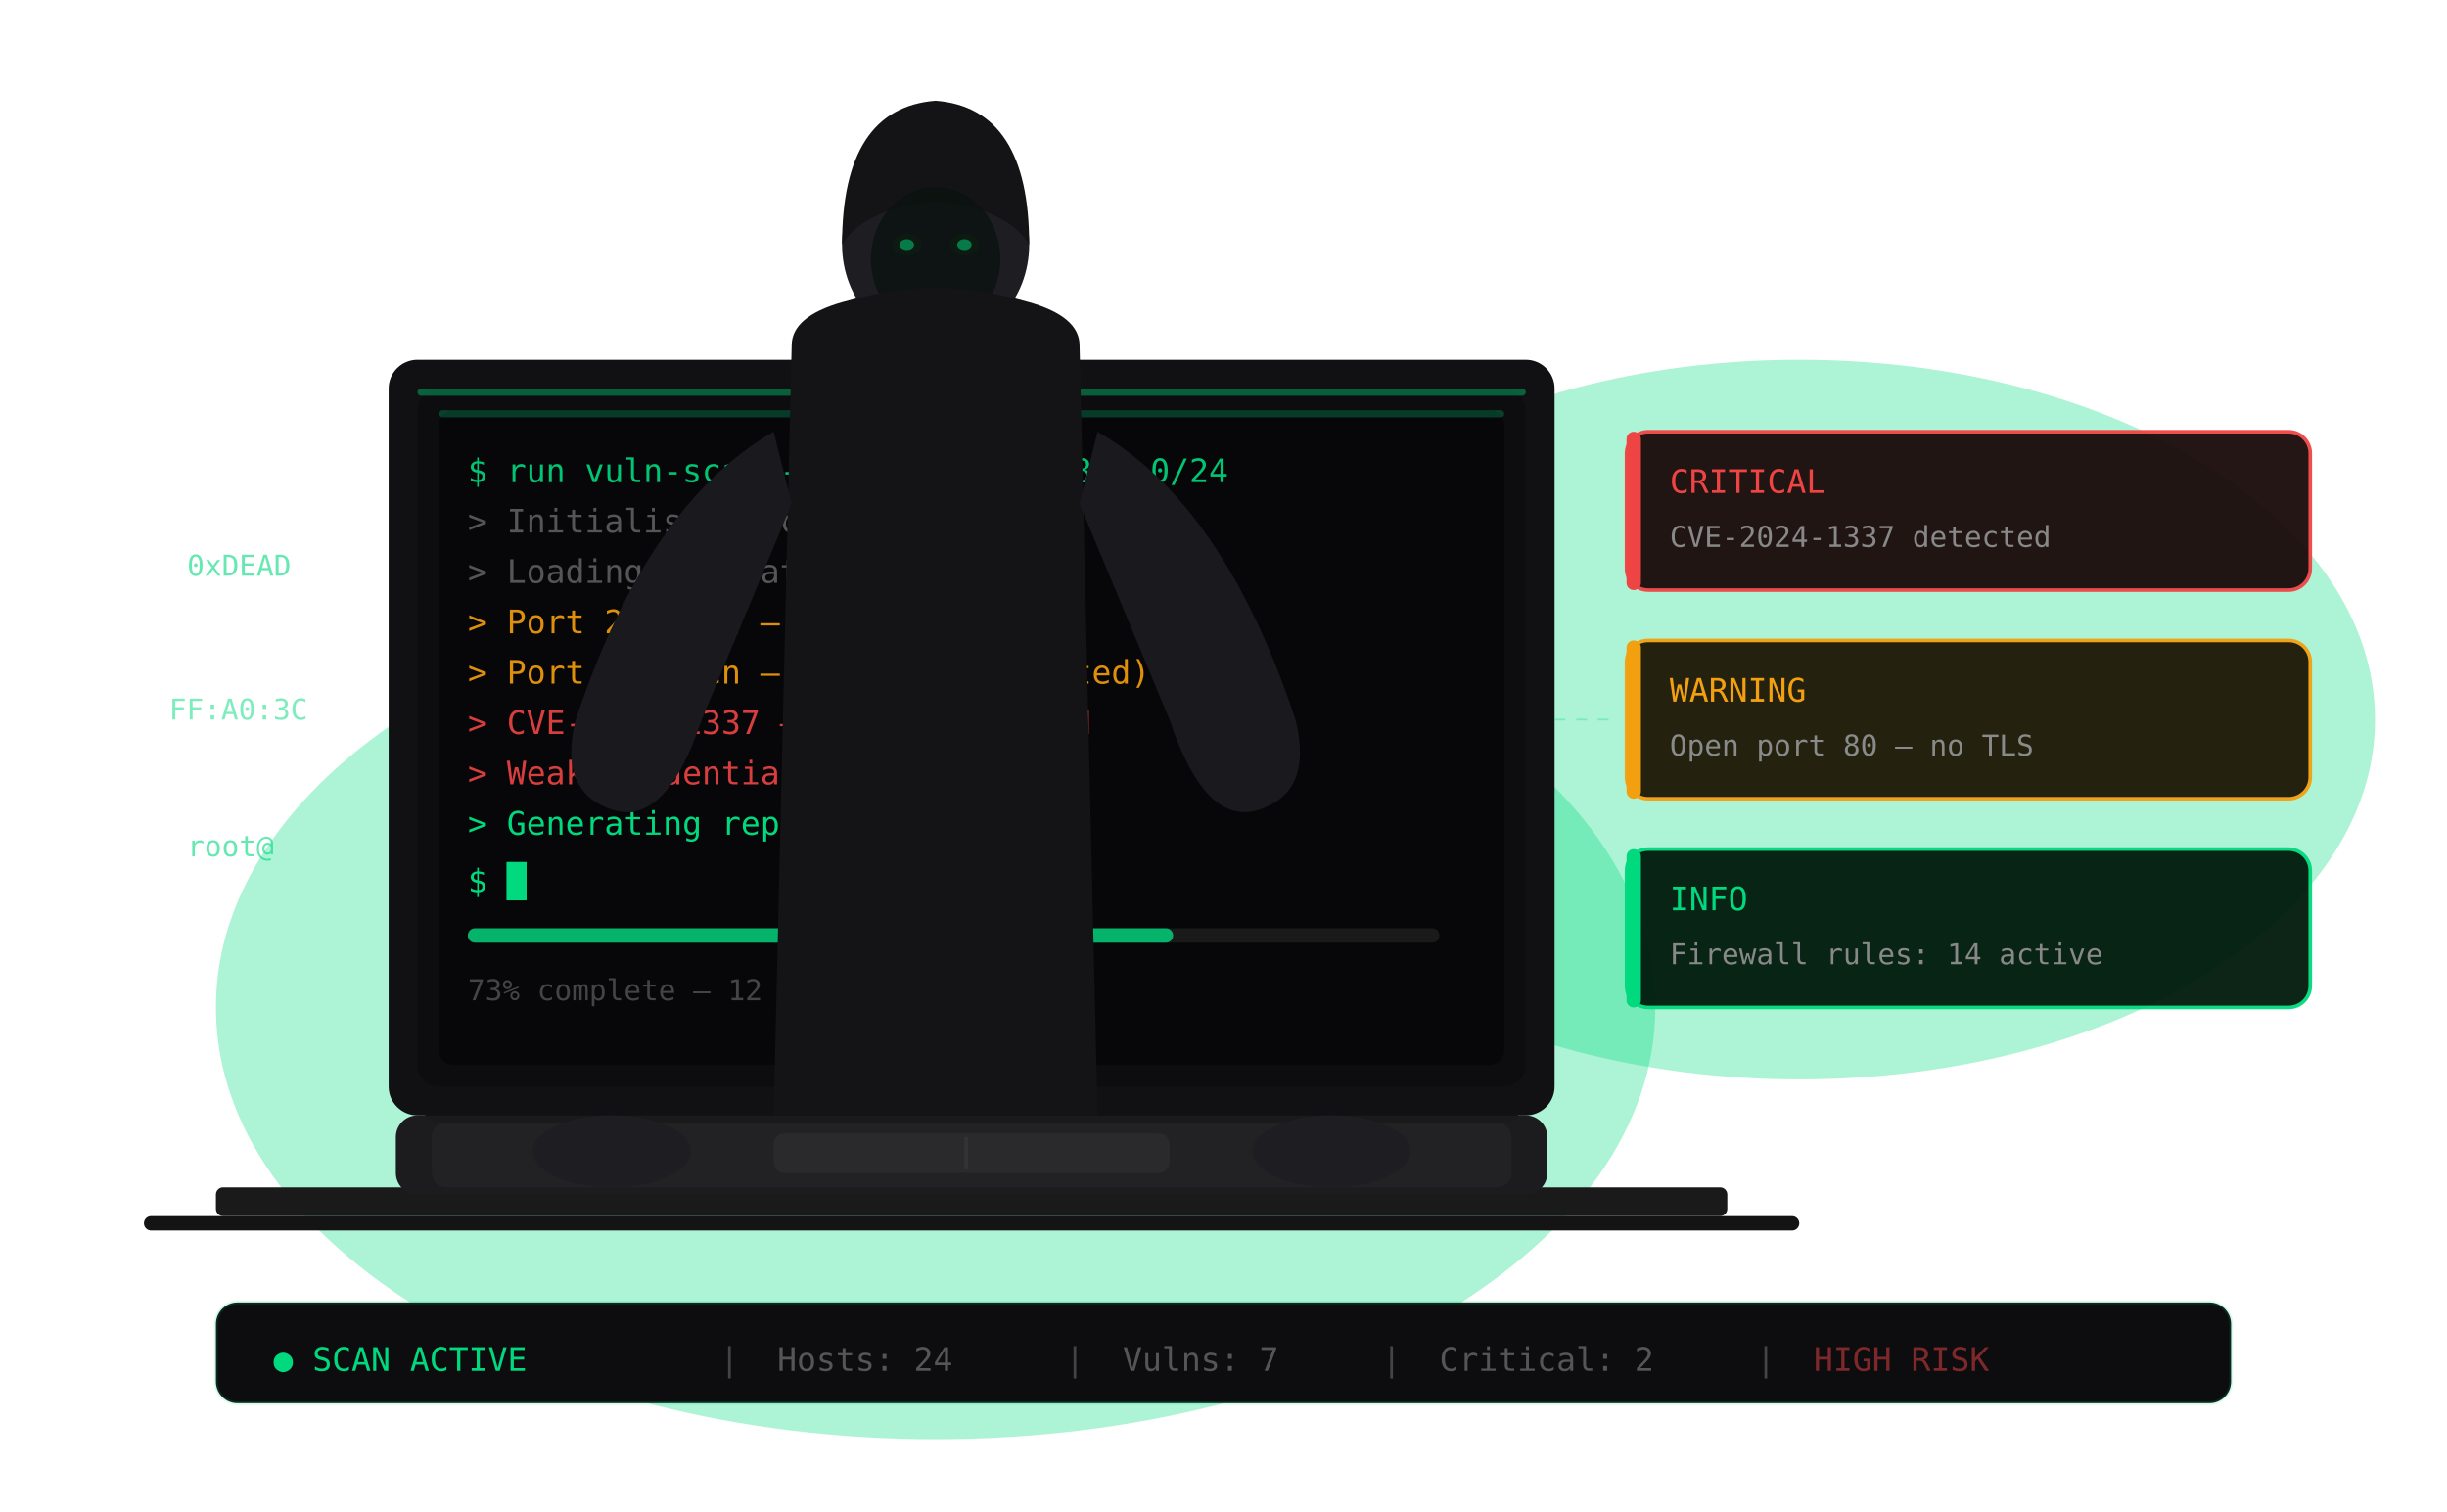
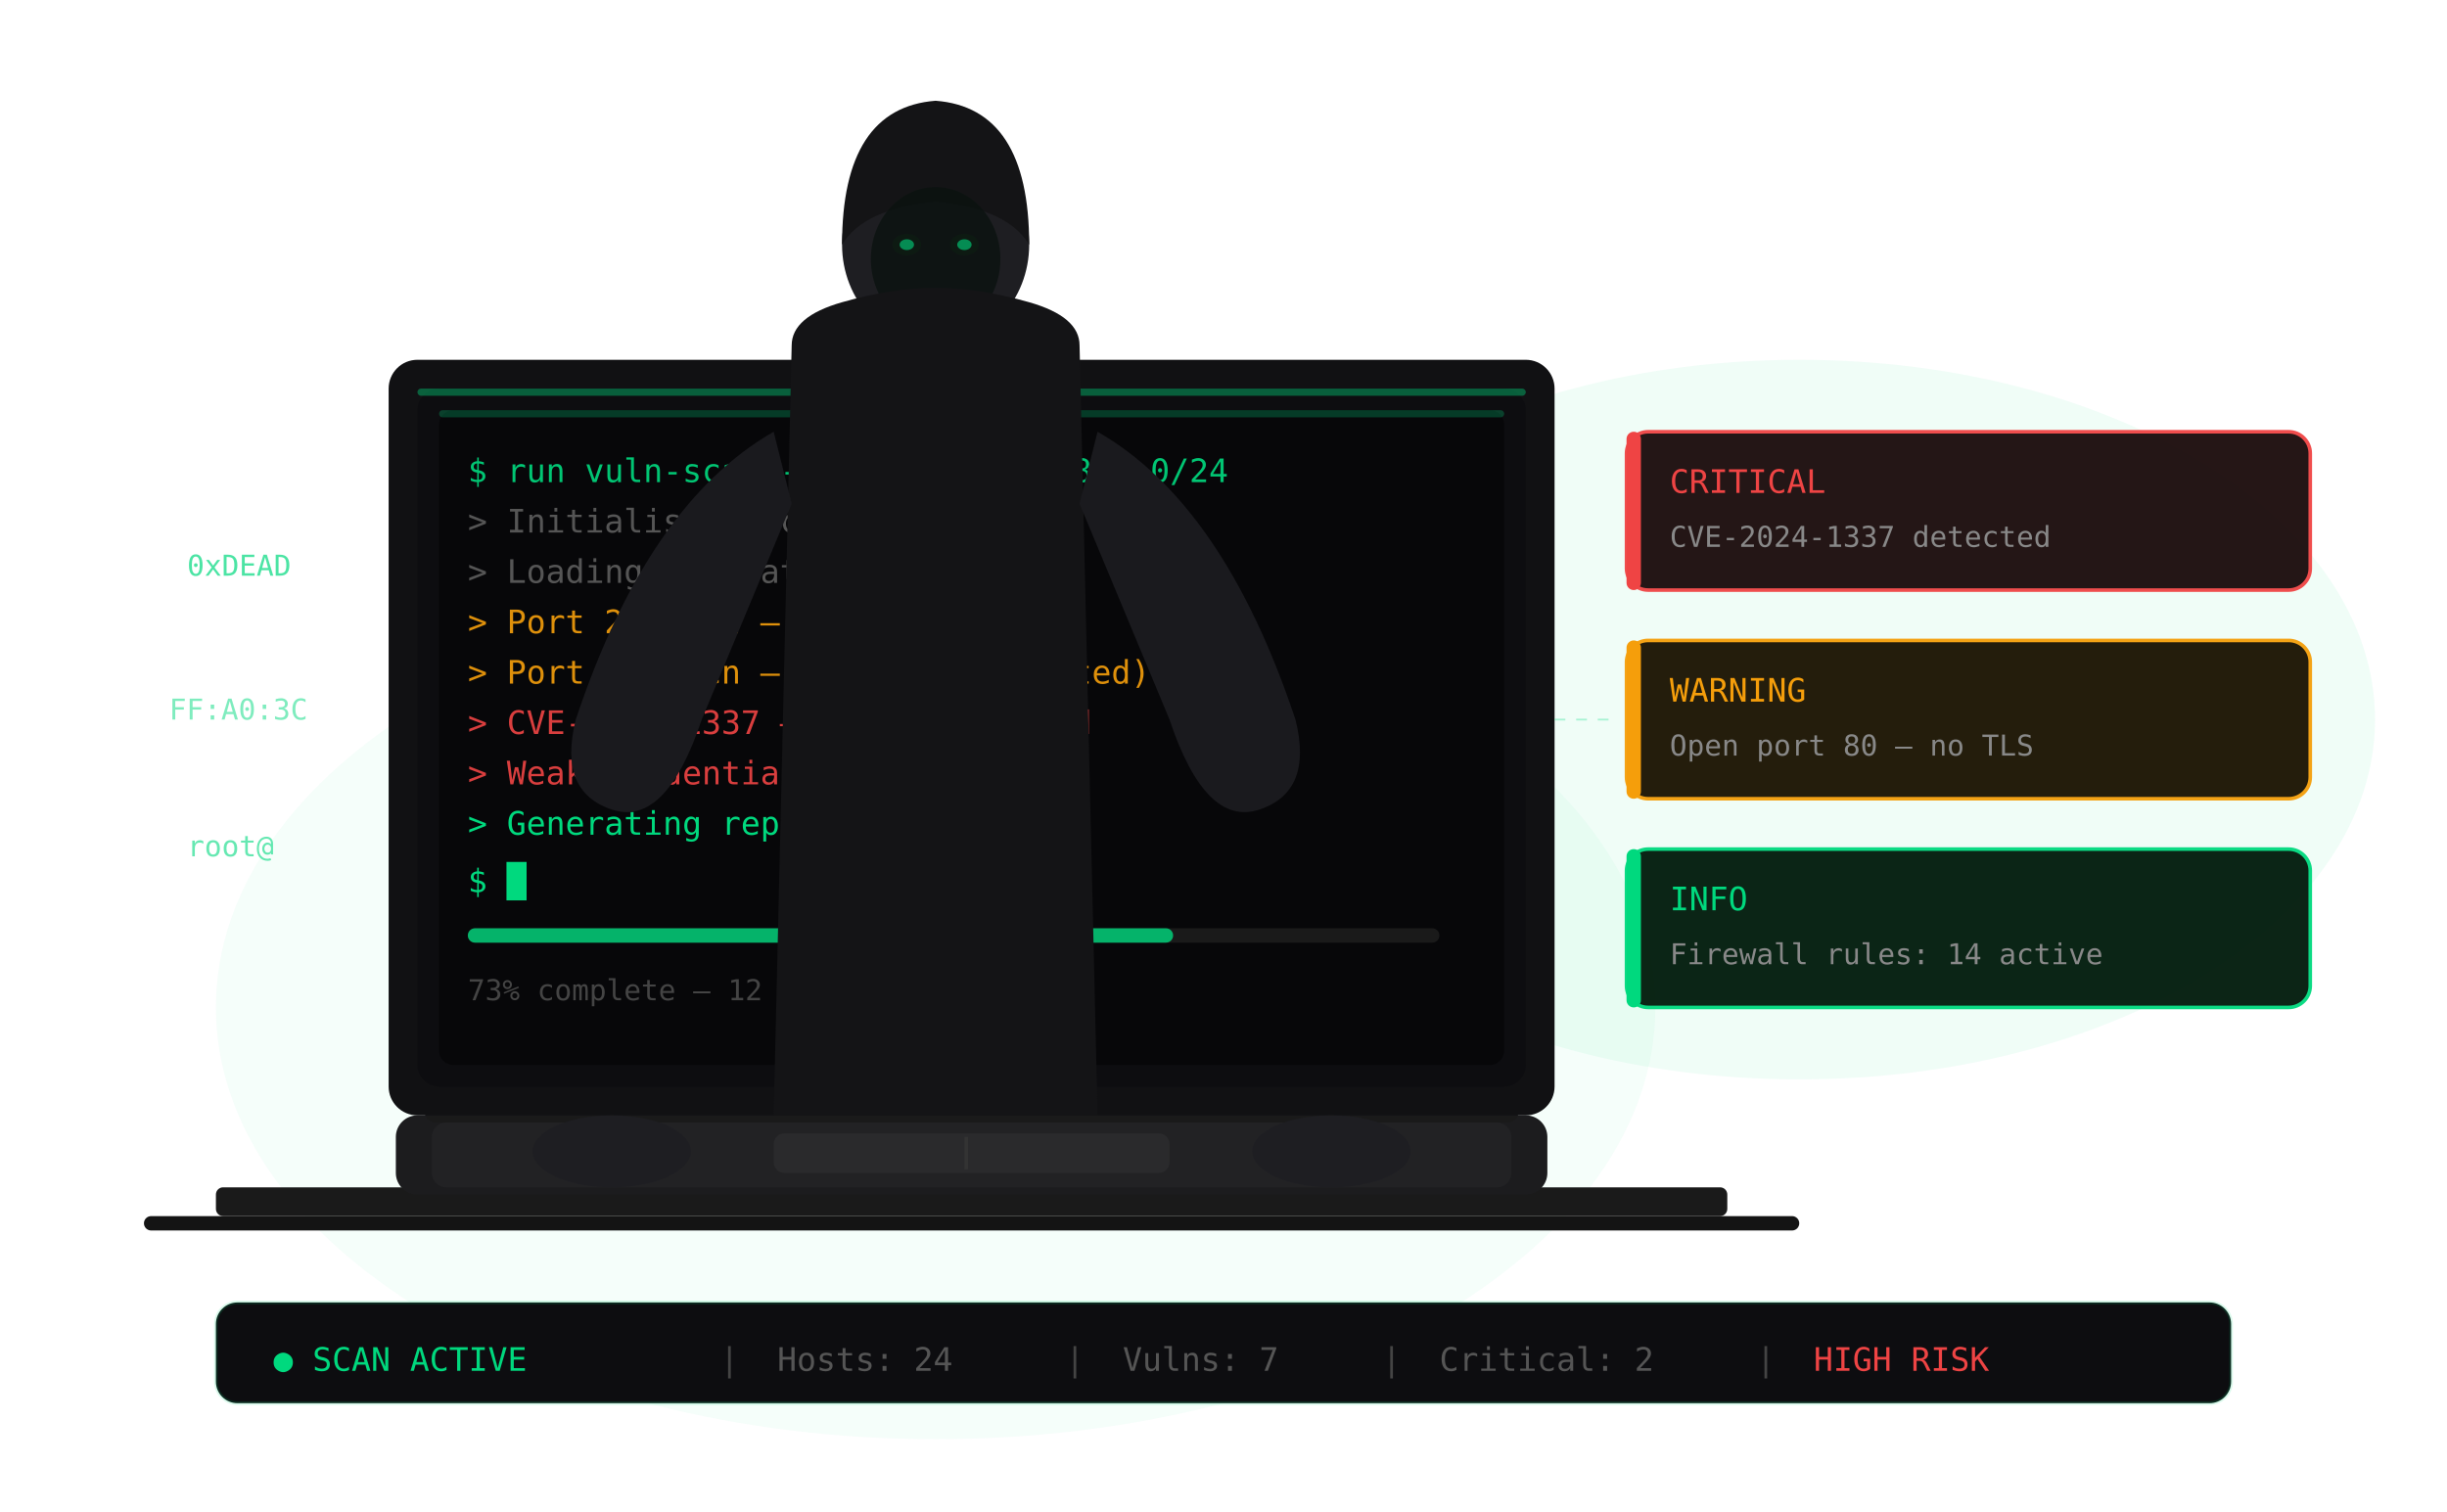
<svg xmlns="http://www.w3.org/2000/svg" width="100%" viewBox="0 0 680 420" style="display:block;background:#0a0a0a;border-radius:12px;border:1px solid rgba(0,217,126,0.2)">
  <defs>
-   
- </defs>
-   <ellipse cx="260" cy="280" rx="200" ry="120" fill="#00d97e" opacity="0.04" style="fill:rgb(0, 217, 126);stroke:none;color:rgb(255, 255, 255);stroke-width:1px;stroke-linecap:butt;stroke-linejoin:miter;opacity:0.324;font-family:&quot;Anthropic Sans&quot;, -apple-system, BlinkMacSystemFont, &quot;Segoe UI&quot;, sans-serif;font-size:16px;font-weight:400;text-anchor:start;dominant-baseline:auto" />
-   <ellipse cx="500" cy="200" rx="160" ry="100" fill="#00d97e" opacity="0.06" style="fill:rgb(0, 217, 126);stroke:none;color:rgb(255, 255, 255);stroke-width:1px;stroke-linecap:butt;stroke-linejoin:miter;opacity:0.324;font-family:&quot;Anthropic Sans&quot;, -apple-system, BlinkMacSystemFont, &quot;Segoe UI&quot;, sans-serif;font-size:16px;font-weight:400;text-anchor:start;dominant-baseline:auto" />
-   <rect x="60" y="330" width="420" height="8" rx="2" fill="#1a1a1a" style="fill:rgb(26, 26, 26);stroke:none;color:rgb(255, 255, 255);stroke-width:1px;stroke-linecap:butt;stroke-linejoin:miter;opacity:1;font-family:&quot;Anthropic Sans&quot;, -apple-system, BlinkMacSystemFont, &quot;Segoe UI&quot;, sans-serif;font-size:16px;font-weight:400;text-anchor:start;dominant-baseline:auto" />
-   <rect x="40" y="338" width="460" height="4" rx="2" fill="#141414" style="fill:rgb(20, 20, 20);stroke:none;color:rgb(255, 255, 255);stroke-width:1px;stroke-linecap:butt;stroke-linejoin:miter;opacity:1;font-family:&quot;Anthropic Sans&quot;, -apple-system, BlinkMacSystemFont, &quot;Segoe UI&quot;, sans-serif;font-size:16px;font-weight:400;text-anchor:start;dominant-baseline:auto" />
-   <rect x="110" y="310" width="320" height="22" rx="6" fill="#1c1c1e" style="fill:rgb(28, 28, 30);stroke:none;color:rgb(255, 255, 255);stroke-width:1px;stroke-linecap:butt;stroke-linejoin:miter;opacity:1;font-family:&quot;Anthropic Sans&quot;, -apple-system, BlinkMacSystemFont, &quot;Segoe UI&quot;, sans-serif;font-size:16px;font-weight:400;text-anchor:start;dominant-baseline:auto" />
-   <rect x="120" y="312" width="300" height="18" rx="4" fill="#222224" style="fill:rgb(34, 34, 36);stroke:none;color:rgb(255, 255, 255);stroke-width:1px;stroke-linecap:butt;stroke-linejoin:miter;opacity:1;font-family:&quot;Anthropic Sans&quot;, -apple-system, BlinkMacSystemFont, &quot;Segoe UI&quot;, sans-serif;font-size:16px;font-weight:400;text-anchor:start;dominant-baseline:auto" />
-   <rect x="215" y="315" width="110" height="11" rx="3" fill="#2a2a2c" style="fill:rgb(42, 42, 44);stroke:none;color:rgb(255, 255, 255);stroke-width:1px;stroke-linecap:butt;stroke-linejoin:miter;opacity:1;font-family:&quot;Anthropic Sans&quot;, -apple-system, BlinkMacSystemFont, &quot;Segoe UI&quot;, sans-serif;font-size:16px;font-weight:400;text-anchor:start;dominant-baseline:auto" />
-   <rect x="268" y="316" width="1" height="9" fill="#333" style="fill:rgb(51, 51, 51);stroke:none;color:rgb(255, 255, 255);stroke-width:1px;stroke-linecap:butt;stroke-linejoin:miter;opacity:1;font-family:&quot;Anthropic Sans&quot;, -apple-system, BlinkMacSystemFont, &quot;Segoe UI&quot;, sans-serif;font-size:16px;font-weight:400;text-anchor:start;dominant-baseline:auto" />
-   <rect x="118" y="306" width="304" height="6" rx="3" fill="#1a1a1a" style="fill:rgb(26, 26, 26);stroke:none;color:rgb(255, 255, 255);stroke-width:1px;stroke-linecap:butt;stroke-linejoin:miter;opacity:1;font-family:&quot;Anthropic Sans&quot;, -apple-system, BlinkMacSystemFont, &quot;Segoe UI&quot;, sans-serif;font-size:16px;font-weight:400;text-anchor:start;dominant-baseline:auto" />
-   <rect x="108" y="100" width="324" height="210" rx="8" fill="#111113" style="fill:rgb(17, 17, 19);stroke:none;color:rgb(255, 255, 255);stroke-width:1px;stroke-linecap:butt;stroke-linejoin:miter;opacity:1;font-family:&quot;Anthropic Sans&quot;, -apple-system, BlinkMacSystemFont, &quot;Segoe UI&quot;, sans-serif;font-size:16px;font-weight:400;text-anchor:start;dominant-baseline:auto" />
-   <rect x="116" y="108" width="308" height="194" rx="6" fill="#0d0d10" style="fill:rgb(13, 13, 16);stroke:none;color:rgb(255, 255, 255);stroke-width:1px;stroke-linecap:butt;stroke-linejoin:miter;opacity:1;font-family:&quot;Anthropic Sans&quot;, -apple-system, BlinkMacSystemFont, &quot;Segoe UI&quot;, sans-serif;font-size:16px;font-weight:400;text-anchor:start;dominant-baseline:auto" />
-   <rect x="116" y="108" width="308" height="2" rx="1" fill="#00d97e" opacity="0.4" style="fill:rgb(0, 217, 126);stroke:none;color:rgb(255, 255, 255);stroke-width:1px;stroke-linecap:butt;stroke-linejoin:miter;opacity:0.4;font-family:&quot;Anthropic Sans&quot;, -apple-system, BlinkMacSystemFont, &quot;Segoe UI&quot;, sans-serif;font-size:16px;font-weight:400;text-anchor:start;dominant-baseline:auto" />
-   <rect x="122" y="114" width="296" height="182" rx="4" fill="#070709" style="fill:rgb(7, 7, 9);stroke:none;color:rgb(255, 255, 255);stroke-width:1px;stroke-linecap:butt;stroke-linejoin:miter;opacity:1;font-family:&quot;Anthropic Sans&quot;, -apple-system, BlinkMacSystemFont, &quot;Segoe UI&quot;, sans-serif;font-size:16px;font-weight:400;text-anchor:start;dominant-baseline:auto" />
-   <g style="clip-path:inset(0 0 0 0);fill:rgb(0, 0, 0);stroke:none;color:rgb(255, 255, 255);stroke-width:1px;stroke-linecap:butt;stroke-linejoin:miter;opacity:1;font-family:&quot;Anthropic Sans&quot;, -apple-system, BlinkMacSystemFont, &quot;Segoe UI&quot;, sans-serif;font-size:16px;font-weight:400;text-anchor:start;dominant-baseline:auto">
-     <rect x="122" y="114" width="296" height="2" fill="#00d97e" opacity="0.25" rx="1" style="fill:rgb(0, 217, 126);stroke:none;color:rgb(255, 255, 255);stroke-width:1px;stroke-linecap:butt;stroke-linejoin:miter;opacity:0.25;font-family:&quot;Anthropic Sans&quot;, -apple-system, BlinkMacSystemFont, &quot;Segoe UI&quot;, sans-serif;font-size:16px;font-weight:400;text-anchor:start;dominant-baseline:auto" />
+     <style>
+     @keyframes scan { 0%{transform:translateY(0)} 100%{transform:translateY(180px)} }
+     @keyframes blink { 0%,100%{opacity:1} 50%{opacity:0} }
+     @keyframes pulse { 0%,100%{opacity:0.3} 50%{opacity:1} }
+     @keyframes fly { 0%{opacity:0;transform:translateX(0)} 20%{opacity:1} 80%{opacity:1} 100%{opacity:0;transform:translateX(-60px)} }
+     @keyframes alert { 0%,100%{opacity:0;transform:translateY(4px)} 15%,85%{opacity:1;transform:translateY(0)} }
+     @keyframes glow { 0%,100%{opacity:0.15} 50%{opacity:0.35} }
+     .scan-line { animation: scan 2.8s linear infinite; }
+     .cur { animation: blink 1s step-end infinite; }
+     .dot-pulse { animation: pulse 1.8s ease-in-out infinite; }
+     .code1 { animation: fly 3.2s ease-in-out infinite; }
+     .code2 { animation: fly 3.2s ease-in-out 0.6s infinite; }
+     .code3 { animation: fly 3.2s ease-in-out 1.3s infinite; }
+     .alert1 { animation: alert 4s ease-in-out infinite; }
+     .alert2 { animation: alert 4s ease-in-out 1.4s infinite; }
+     .alert3 { animation: alert 4s ease-in-out 2.8s infinite; }
+     .glow-r { animation: glow 2.5s ease-in-out infinite; }
+   </style>
+   </defs>
+   <ellipse cx="260" cy="280" rx="200" ry="120" fill="#00d97e" opacity="0.04" class="glow-r" />
+   <ellipse cx="500" cy="200" rx="160" ry="100" fill="#00d97e" opacity="0.06" class="glow-r" />
+   <rect x="60" y="330" width="420" height="8" rx="2" fill="#1a1a1a" />
+   <rect x="40" y="338" width="460" height="4" rx="2" fill="#141414" />
+   <rect x="110" y="310" width="320" height="22" rx="6" fill="#1c1c1e" />
+   <rect x="120" y="312" width="300" height="18" rx="4" fill="#222224" />
+   <rect x="215" y="315" width="110" height="11" rx="3" fill="#2a2a2c" />
+   <rect x="268" y="316" width="1" height="9" fill="#333" />
+   <rect x="118" y="306" width="304" height="6" rx="3" fill="#1a1a1a" />
+   <rect x="108" y="100" width="324" height="210" rx="8" fill="#111113" />
+   <rect x="116" y="108" width="308" height="194" rx="6" fill="#0d0d10" />
+   <rect x="116" y="108" width="308" height="2" rx="1" fill="#00d97e" opacity="0.4" />
+   <rect x="122" y="114" width="296" height="182" rx="4" fill="#070709" />
+   <g class="scan-line" style="clip-path:inset(0 0 0 0)">
+     <rect x="122" y="114" width="296" height="2" fill="#00d97e" opacity="0.25" rx="1" />
  </g>
-   <text x="130" y="134" font-family="monospace" font-size="9" fill="#00d97e" opacity="0.9" style="fill:rgb(0, 217, 126);stroke:none;color:rgb(255, 255, 255);stroke-width:1px;stroke-linecap:butt;stroke-linejoin:miter;opacity:0.9;font-family:monospace;font-size:9px;font-weight:400;text-anchor:start;dominant-baseline:auto">$ run vuln-scan --target 192.168.1.0/24</text>
-   <text x="130" y="148" font-family="monospace" font-size="9" fill="#555" style="fill:rgb(85, 85, 85);stroke:none;color:rgb(255, 255, 255);stroke-width:1px;stroke-linecap:butt;stroke-linejoin:miter;opacity:1;font-family:monospace;font-size:9px;font-weight:400;text-anchor:start;dominant-baseline:auto">&gt; Initialising scan engine...</text>
-   <text x="130" y="162" font-family="monospace" font-size="9" fill="#555" style="fill:rgb(85, 85, 85);stroke:none;color:rgb(255, 255, 255);stroke-width:1px;stroke-linecap:butt;stroke-linejoin:miter;opacity:1;font-family:monospace;font-size:9px;font-weight:400;text-anchor:start;dominant-baseline:auto">&gt; Loading CVE database... done</text>
-   <text x="130" y="176" font-family="monospace" font-size="9" fill="#f59e0b" opacity="0.9" style="fill:rgb(245, 158, 11);stroke:none;color:rgb(255, 255, 255);stroke-width:1px;stroke-linecap:butt;stroke-linejoin:miter;opacity:0.9;font-family:monospace;font-size:9px;font-weight:400;text-anchor:start;dominant-baseline:auto">&gt; Port 22 open — SSH detected</text>
-   <text x="130" y="190" font-family="monospace" font-size="9" fill="#f59e0b" opacity="0.9" style="fill:rgb(245, 158, 11);stroke:none;color:rgb(255, 255, 255);stroke-width:1px;stroke-linecap:butt;stroke-linejoin:miter;opacity:0.9;font-family:monospace;font-size:9px;font-weight:400;text-anchor:start;dominant-baseline:auto">&gt; Port 80 open — HTTP (unencrypted)</text>
-   <text x="130" y="204" font-family="monospace" font-size="9" fill="#ef4444" opacity="0.9" style="fill:rgb(239, 68, 68);stroke:none;color:rgb(255, 255, 255);stroke-width:1px;stroke-linecap:butt;stroke-linejoin:miter;opacity:0.9;font-family:monospace;font-size:9px;font-weight:400;text-anchor:start;dominant-baseline:auto">&gt; CVE-2024-1337 — CRITICAL found</text>
-   <text x="130" y="218" font-family="monospace" font-size="9" fill="#ef4444" opacity="0.9" style="fill:rgb(239, 68, 68);stroke:none;color:rgb(255, 255, 255);stroke-width:1px;stroke-linecap:butt;stroke-linejoin:miter;opacity:0.9;font-family:monospace;font-size:9px;font-weight:400;text-anchor:start;dominant-baseline:auto">&gt; Weak credentials on /admin</text>
-   <text x="130" y="232" font-family="monospace" font-size="9" fill="#00d97e" style="fill:rgb(0, 217, 126);stroke:none;color:rgb(255, 255, 255);stroke-width:1px;stroke-linecap:butt;stroke-linejoin:miter;opacity:1;font-family:monospace;font-size:9px;font-weight:400;text-anchor:start;dominant-baseline:auto">&gt; Generating report...</text>
-   <text x="130" y="248" font-family="monospace" font-size="9" fill="#00d97e" style="fill:rgb(0, 217, 126);stroke:none;color:rgb(255, 255, 255);stroke-width:1px;stroke-linecap:butt;stroke-linejoin:miter;opacity:1;font-family:monospace;font-size:9px;font-weight:400;text-anchor:start;dominant-baseline:auto">$ <tspan fill="#00d97e" style="fill:rgb(0, 217, 126);stroke:none;color:rgb(255, 255, 255);stroke-width:1px;stroke-linecap:butt;stroke-linejoin:miter;opacity:0;font-family:monospace;font-size:9px;font-weight:400;text-anchor:start;dominant-baseline:auto">█</tspan>
+   <text x="130" y="134" font-family="monospace" font-size="9" fill="#00d97e" opacity="0.9">$ run vuln-scan --target 192.168.1.0/24</text>
+   <text x="130" y="148" font-family="monospace" font-size="9" fill="#555">&gt; Initialising scan engine...</text>
+   <text x="130" y="162" font-family="monospace" font-size="9" fill="#555">&gt; Loading CVE database... done</text>
+   <text x="130" y="176" font-family="monospace" font-size="9" fill="#f59e0b" opacity="0.9">&gt; Port 22 open — SSH detected</text>
+   <text x="130" y="190" font-family="monospace" font-size="9" fill="#f59e0b" opacity="0.9">&gt; Port 80 open — HTTP (unencrypted)</text>
+   <text x="130" y="204" font-family="monospace" font-size="9" fill="#ef4444" opacity="0.9">&gt; CVE-2024-1337 — CRITICAL found</text>
+   <text x="130" y="218" font-family="monospace" font-size="9" fill="#ef4444" opacity="0.9">&gt; Weak credentials on /admin</text>
+   <text x="130" y="232" font-family="monospace" font-size="9" fill="#00d97e">&gt; Generating report...</text>
+   <text x="130" y="248" font-family="monospace" font-size="9" fill="#00d97e">$ <tspan class="cur" fill="#00d97e">█</tspan>
  </text>
-   <rect x="130" y="258" width="270" height="4" rx="2" fill="#1a1a1a" style="fill:rgb(26, 26, 26);stroke:none;color:rgb(255, 255, 255);stroke-width:1px;stroke-linecap:butt;stroke-linejoin:miter;opacity:1;font-family:&quot;Anthropic Sans&quot;, -apple-system, BlinkMacSystemFont, &quot;Segoe UI&quot;, sans-serif;font-size:16px;font-weight:400;text-anchor:start;dominant-baseline:auto" />
-   <rect x="130" y="258" width="196" height="4" rx="2" fill="#00d97e" opacity="0.8" style="fill:rgb(0, 217, 126);stroke:none;color:rgb(255, 255, 255);stroke-width:1px;stroke-linecap:butt;stroke-linejoin:miter;opacity:0.8;font-family:&quot;Anthropic Sans&quot;, -apple-system, BlinkMacSystemFont, &quot;Segoe UI&quot;, sans-serif;font-size:16px;font-weight:400;text-anchor:start;dominant-baseline:auto" />
-   <text x="130" y="278" font-family="monospace" font-size="8" fill="#444" style="fill:rgb(68, 68, 68);stroke:none;color:rgb(255, 255, 255);stroke-width:1px;stroke-linecap:butt;stroke-linejoin:miter;opacity:1;font-family:monospace;font-size:8px;font-weight:400;text-anchor:start;dominant-baseline:auto">73% complete — 12 hosts scanned</text>
-   <g style="transform-origin:80px 180px;fill:rgb(0, 0, 0);stroke:none;color:rgb(255, 255, 255);stroke-width:1px;stroke-linecap:butt;stroke-linejoin:miter;opacity:0.846;font-family:&quot;Anthropic Sans&quot;, -apple-system, BlinkMacSystemFont, &quot;Segoe UI&quot;, sans-serif;font-size:16px;font-weight:400;text-anchor:start;dominant-baseline:auto">
-     <text x="52" y="160" font-family="monospace" font-size="8" fill="#00d97e" opacity="0.7" style="fill:rgb(0, 217, 126);stroke:none;color:rgb(255, 255, 255);stroke-width:1px;stroke-linecap:butt;stroke-linejoin:miter;opacity:0.7;font-family:monospace;font-size:8px;font-weight:400;text-anchor:start;dominant-baseline:auto">0xDEAD</text>
+   <rect x="130" y="258" width="270" height="4" rx="2" fill="#1a1a1a" />
+   <rect x="130" y="258" width="196" height="4" rx="2" fill="#00d97e" opacity="0.8" />
+   <text x="130" y="278" font-family="monospace" font-size="8" fill="#444">73% complete — 12 hosts scanned</text>
+   <g class="code1" style="transform-origin:80px 180px">
+     <text x="52" y="160" font-family="monospace" font-size="8" fill="#00d97e" opacity="0.7">0xDEAD</text>
  </g>
-   <g style="transform-origin:75px 200px;fill:rgb(0, 0, 0);stroke:none;color:rgb(255, 255, 255);stroke-width:1px;stroke-linecap:butt;stroke-linejoin:miter;opacity:1;font-family:&quot;Anthropic Sans&quot;, -apple-system, BlinkMacSystemFont, &quot;Segoe UI&quot;, sans-serif;font-size:16px;font-weight:400;text-anchor:start;dominant-baseline:auto">
-     <text x="47" y="200" font-family="monospace" font-size="8" fill="#00d97e" opacity="0.5" style="fill:rgb(0, 217, 126);stroke:none;color:rgb(255, 255, 255);stroke-width:1px;stroke-linecap:butt;stroke-linejoin:miter;opacity:0.5;font-family:monospace;font-size:8px;font-weight:400;text-anchor:start;dominant-baseline:auto">FF:A0:3C</text>
+   <g class="code2" style="transform-origin:75px 200px">
+     <text x="47" y="200" font-family="monospace" font-size="8" fill="#00d97e" opacity="0.5">FF:A0:3C</text>
  </g>
-   <g style="transform-origin:80px 240px;fill:rgb(0, 0, 0);stroke:none;color:rgb(255, 255, 255);stroke-width:1px;stroke-linecap:butt;stroke-linejoin:miter;opacity:1;font-family:&quot;Anthropic Sans&quot;, -apple-system, BlinkMacSystemFont, &quot;Segoe UI&quot;, sans-serif;font-size:16px;font-weight:400;text-anchor:start;dominant-baseline:auto">
-     <text x="52" y="238" font-family="monospace" font-size="8" fill="#00d97e" opacity="0.6" style="fill:rgb(0, 217, 126);stroke:none;color:rgb(255, 255, 255);stroke-width:1px;stroke-linecap:butt;stroke-linejoin:miter;opacity:0.6;font-family:monospace;font-size:8px;font-weight:400;text-anchor:start;dominant-baseline:auto">root@</text>
+   <g class="code3" style="transform-origin:80px 240px">
+     <text x="52" y="238" font-family="monospace" font-size="8" fill="#00d97e" opacity="0.6">root@</text>
  </g>
-   <g style="fill:rgb(0, 0, 0);stroke:none;color:rgb(255, 255, 255);stroke-width:1px;stroke-linecap:butt;stroke-linejoin:miter;opacity:1;font-family:&quot;Anthropic Sans&quot;, -apple-system, BlinkMacSystemFont, &quot;Segoe UI&quot;, sans-serif;font-size:16px;font-weight:400;text-anchor:start;dominant-baseline:auto">
-     <rect x="452" y="120" width="190" height="44" rx="6" fill="#1a0a0a" stroke="#ef4444" stroke-width="1" opacity="0.95" style="fill:rgb(26, 10, 10);stroke:rgb(239, 68, 68);color:rgb(255, 255, 255);stroke-width:1px;stroke-linecap:butt;stroke-linejoin:miter;opacity:0.95;font-family:&quot;Anthropic Sans&quot;, -apple-system, BlinkMacSystemFont, &quot;Segoe UI&quot;, sans-serif;font-size:16px;font-weight:400;text-anchor:start;dominant-baseline:auto" />
-     <rect x="452" y="120" width="4" height="44" rx="2" fill="#ef4444" style="fill:rgb(239, 68, 68);stroke:none;color:rgb(255, 255, 255);stroke-width:1px;stroke-linecap:butt;stroke-linejoin:miter;opacity:1;font-family:&quot;Anthropic Sans&quot;, -apple-system, BlinkMacSystemFont, &quot;Segoe UI&quot;, sans-serif;font-size:16px;font-weight:400;text-anchor:start;dominant-baseline:auto" />
-     <text x="464" y="137" font-family="monospace" font-size="9" fill="#ef4444" style="fill:rgb(239, 68, 68);stroke:none;color:rgb(255, 255, 255);stroke-width:1px;stroke-linecap:butt;stroke-linejoin:miter;opacity:1;font-family:monospace;font-size:9px;font-weight:400;text-anchor:start;dominant-baseline:auto">CRITICAL</text>
-     <text x="464" y="152" font-family="monospace" font-size="8" fill="#888" style="fill:rgb(136, 136, 136);stroke:none;color:rgb(255, 255, 255);stroke-width:1px;stroke-linecap:butt;stroke-linejoin:miter;opacity:1;font-family:monospace;font-size:8px;font-weight:400;text-anchor:start;dominant-baseline:auto">CVE-2024-1337 detected</text>
+   <g class="alert1">
+     <rect x="452" y="120" width="190" height="44" rx="6" fill="#1a0a0a" stroke="#ef4444" stroke-width="1" opacity="0.95" />
+     <rect x="452" y="120" width="4" height="44" rx="2" fill="#ef4444" />
+     <text x="464" y="137" font-family="monospace" font-size="9" fill="#ef4444">CRITICAL</text>
+     <text x="464" y="152" font-family="monospace" font-size="8" fill="#888">CVE-2024-1337 detected</text>
  </g>
-   <g style="fill:rgb(0, 0, 0);stroke:none;color:rgb(255, 255, 255);stroke-width:1px;stroke-linecap:butt;stroke-linejoin:miter;opacity:0.976;font-family:&quot;Anthropic Sans&quot;, -apple-system, BlinkMacSystemFont, &quot;Segoe UI&quot;, sans-serif;font-size:16px;font-weight:400;text-anchor:start;dominant-baseline:auto">
-     <rect x="452" y="178" width="190" height="44" rx="6" fill="#1a1200" stroke="#f59e0b" stroke-width="1" opacity="0.95" style="fill:rgb(26, 18, 0);stroke:rgb(245, 158, 11);color:rgb(255, 255, 255);stroke-width:1px;stroke-linecap:butt;stroke-linejoin:miter;opacity:0.95;font-family:&quot;Anthropic Sans&quot;, -apple-system, BlinkMacSystemFont, &quot;Segoe UI&quot;, sans-serif;font-size:16px;font-weight:400;text-anchor:start;dominant-baseline:auto" />
-     <rect x="452" y="178" width="4" height="44" rx="2" fill="#f59e0b" style="fill:rgb(245, 158, 11);stroke:none;color:rgb(255, 255, 255);stroke-width:1px;stroke-linecap:butt;stroke-linejoin:miter;opacity:1;font-family:&quot;Anthropic Sans&quot;, -apple-system, BlinkMacSystemFont, &quot;Segoe UI&quot;, sans-serif;font-size:16px;font-weight:400;text-anchor:start;dominant-baseline:auto" />
-     <text x="464" y="195" font-family="monospace" font-size="9" fill="#f59e0b" style="fill:rgb(245, 158, 11);stroke:none;color:rgb(255, 255, 255);stroke-width:1px;stroke-linecap:butt;stroke-linejoin:miter;opacity:1;font-family:monospace;font-size:9px;font-weight:400;text-anchor:start;dominant-baseline:auto">WARNING</text>
-     <text x="464" y="210" font-family="monospace" font-size="8" fill="#888" style="fill:rgb(136, 136, 136);stroke:none;color:rgb(255, 255, 255);stroke-width:1px;stroke-linecap:butt;stroke-linejoin:miter;opacity:1;font-family:monospace;font-size:8px;font-weight:400;text-anchor:start;dominant-baseline:auto">Open port 80 — no TLS</text>
+   <g class="alert2">
+     <rect x="452" y="178" width="190" height="44" rx="6" fill="#1a1200" stroke="#f59e0b" stroke-width="1" opacity="0.95" />
+     <rect x="452" y="178" width="4" height="44" rx="2" fill="#f59e0b" />
+     <text x="464" y="195" font-family="monospace" font-size="9" fill="#f59e0b">WARNING</text>
+     <text x="464" y="210" font-family="monospace" font-size="8" fill="#888">Open port 80 — no TLS</text>
  </g>
-   <g style="fill:rgb(0, 0, 0);stroke:none;color:rgb(255, 255, 255);stroke-width:1px;stroke-linecap:butt;stroke-linejoin:miter;opacity:1;font-family:&quot;Anthropic Sans&quot;, -apple-system, BlinkMacSystemFont, &quot;Segoe UI&quot;, sans-serif;font-size:16px;font-weight:400;text-anchor:start;dominant-baseline:auto">
-     <rect x="452" y="236" width="190" height="44" rx="6" fill="#001a0a" stroke="#00d97e" stroke-width="1" opacity="0.95" style="fill:rgb(0, 26, 10);stroke:rgb(0, 217, 126);color:rgb(255, 255, 255);stroke-width:1px;stroke-linecap:butt;stroke-linejoin:miter;opacity:0.95;font-family:&quot;Anthropic Sans&quot;, -apple-system, BlinkMacSystemFont, &quot;Segoe UI&quot;, sans-serif;font-size:16px;font-weight:400;text-anchor:start;dominant-baseline:auto" />
-     <rect x="452" y="236" width="4" height="44" rx="2" fill="#00d97e" style="fill:rgb(0, 217, 126);stroke:none;color:rgb(255, 255, 255);stroke-width:1px;stroke-linecap:butt;stroke-linejoin:miter;opacity:1;font-family:&quot;Anthropic Sans&quot;, -apple-system, BlinkMacSystemFont, &quot;Segoe UI&quot;, sans-serif;font-size:16px;font-weight:400;text-anchor:start;dominant-baseline:auto" />
-     <text x="464" y="253" font-family="monospace" font-size="9" fill="#00d97e" style="fill:rgb(0, 217, 126);stroke:none;color:rgb(255, 255, 255);stroke-width:1px;stroke-linecap:butt;stroke-linejoin:miter;opacity:1;font-family:monospace;font-size:9px;font-weight:400;text-anchor:start;dominant-baseline:auto">INFO</text>
-     <text x="464" y="268" font-family="monospace" font-size="8" fill="#888" style="fill:rgb(136, 136, 136);stroke:none;color:rgb(255, 255, 255);stroke-width:1px;stroke-linecap:butt;stroke-linejoin:miter;opacity:1;font-family:monospace;font-size:8px;font-weight:400;text-anchor:start;dominant-baseline:auto">Firewall rules: 14 active</text>
+   <g class="alert3">
+     <rect x="452" y="236" width="190" height="44" rx="6" fill="#001a0a" stroke="#00d97e" stroke-width="1" opacity="0.95" />
+     <rect x="452" y="236" width="4" height="44" rx="2" fill="#00d97e" />
+     <text x="464" y="253" font-family="monospace" font-size="9" fill="#00d97e">INFO</text>
+     <text x="464" y="268" font-family="monospace" font-size="8" fill="#888">Firewall rules: 14 active</text>
  </g>
-   <line x1="432" y1="200" x2="450" y2="200" stroke="#00d97e" stroke-width="0.5" stroke-dasharray="3,3" opacity="0.3" style="fill:rgb(0, 0, 0);stroke:rgb(0, 217, 126);color:rgb(255, 255, 255);stroke-width:0.5px;stroke-dasharray:3px, 3px;stroke-linecap:butt;stroke-linejoin:miter;opacity:0.3;font-family:&quot;Anthropic Sans&quot;, -apple-system, BlinkMacSystemFont, &quot;Segoe UI&quot;, sans-serif;font-size:16px;font-weight:400;text-anchor:start;dominant-baseline:auto" />
-   <ellipse cx="260" cy="68" rx="26" ry="28" fill="#1e1e22" style="fill:rgb(30, 30, 34);stroke:none;color:rgb(255, 255, 255);stroke-width:1px;stroke-linecap:butt;stroke-linejoin:miter;opacity:1;font-family:&quot;Anthropic Sans&quot;, -apple-system, BlinkMacSystemFont, &quot;Segoe UI&quot;, sans-serif;font-size:16px;font-weight:400;text-anchor:start;dominant-baseline:auto" />
-   <path d="M234 68 Q234 30 260 28 Q286 30 286 68 Q280 58 260 56 Q240 58 234 68Z" fill="#141416" style="fill:rgb(20, 20, 22);stroke:none;color:rgb(255, 255, 255);stroke-width:1px;stroke-linecap:butt;stroke-linejoin:miter;opacity:1;font-family:&quot;Anthropic Sans&quot;, -apple-system, BlinkMacSystemFont, &quot;Segoe UI&quot;, sans-serif;font-size:16px;font-weight:400;text-anchor:start;dominant-baseline:auto" />
-   <ellipse cx="260" cy="72" rx="18" ry="20" fill="#0a120f" opacity="0.8" style="fill:rgb(10, 18, 15);stroke:none;color:rgb(255, 255, 255);stroke-width:1px;stroke-linecap:butt;stroke-linejoin:miter;opacity:0.8;font-family:&quot;Anthropic Sans&quot;, -apple-system, BlinkMacSystemFont, &quot;Segoe UI&quot;, sans-serif;font-size:16px;font-weight:400;text-anchor:start;dominant-baseline:auto" />
-   <ellipse cx="252" cy="68" rx="4" ry="3" fill="#0d1a12" style="fill:rgb(13, 26, 18);stroke:none;color:rgb(255, 255, 255);stroke-width:1px;stroke-linecap:butt;stroke-linejoin:miter;opacity:1;font-family:&quot;Anthropic Sans&quot;, -apple-system, BlinkMacSystemFont, &quot;Segoe UI&quot;, sans-serif;font-size:16px;font-weight:400;text-anchor:start;dominant-baseline:auto" />
-   <ellipse cx="268" cy="68" rx="4" ry="3" fill="#0d1a12" style="fill:rgb(13, 26, 18);stroke:none;color:rgb(255, 255, 255);stroke-width:1px;stroke-linecap:butt;stroke-linejoin:miter;opacity:1;font-family:&quot;Anthropic Sans&quot;, -apple-system, BlinkMacSystemFont, &quot;Segoe UI&quot;, sans-serif;font-size:16px;font-weight:400;text-anchor:start;dominant-baseline:auto" />
-   <ellipse cx="252" cy="68" rx="2" ry="1.5" fill="#00d97e" opacity="0.6" style="fill:rgb(0, 217, 126);stroke:none;color:rgb(255, 255, 255);stroke-width:1px;stroke-linecap:butt;stroke-linejoin:miter;opacity:0.502;font-family:&quot;Anthropic Sans&quot;, -apple-system, BlinkMacSystemFont, &quot;Segoe UI&quot;, sans-serif;font-size:16px;font-weight:400;text-anchor:start;dominant-baseline:auto" />
-   <ellipse cx="268" cy="68" rx="2" ry="1.5" fill="#00d97e" opacity="0.6" style="fill:rgb(0, 217, 126);stroke:none;color:rgb(255, 255, 255);stroke-width:1px;stroke-linecap:butt;stroke-linejoin:miter;opacity:0.502;font-family:&quot;Anthropic Sans&quot;, -apple-system, BlinkMacSystemFont, &quot;Segoe UI&quot;, sans-serif;font-size:16px;font-weight:400;text-anchor:start;dominant-baseline:auto" />
-   <path d="M220 96 Q220 88 234 84 Q248 80 260 80 Q272 80 286 84 Q300 88 300 96 L305 310 L215 310 Z" fill="#141416" style="fill:rgb(20, 20, 22);stroke:none;color:rgb(255, 255, 255);stroke-width:1px;stroke-linecap:butt;stroke-linejoin:miter;opacity:1;font-family:&quot;Anthropic Sans&quot;, -apple-system, BlinkMacSystemFont, &quot;Segoe UI&quot;, sans-serif;font-size:16px;font-weight:400;text-anchor:start;dominant-baseline:auto" />
-   <path d="M215 120 Q180 140 160 200 Q155 220 170 225 Q185 230 195 200 L220 140Z" fill="#1a1a1e" style="fill:rgb(26, 26, 30);stroke:none;color:rgb(255, 255, 255);stroke-width:1px;stroke-linecap:butt;stroke-linejoin:miter;opacity:1;font-family:&quot;Anthropic Sans&quot;, -apple-system, BlinkMacSystemFont, &quot;Segoe UI&quot;, sans-serif;font-size:16px;font-weight:400;text-anchor:start;dominant-baseline:auto" />
-   <path d="M305 120 Q340 140 360 200 Q365 220 350 225 Q335 230 325 200 L300 140Z" fill="#1a1a1e" style="fill:rgb(26, 26, 30);stroke:none;color:rgb(255, 255, 255);stroke-width:1px;stroke-linecap:butt;stroke-linejoin:miter;opacity:1;font-family:&quot;Anthropic Sans&quot;, -apple-system, BlinkMacSystemFont, &quot;Segoe UI&quot;, sans-serif;font-size:16px;font-weight:400;text-anchor:start;dominant-baseline:auto" />
-   <ellipse cx="170" cy="320" rx="22" ry="10" fill="#1e1e22" style="fill:rgb(30, 30, 34);stroke:none;color:rgb(255, 255, 255);stroke-width:1px;stroke-linecap:butt;stroke-linejoin:miter;opacity:1;font-family:&quot;Anthropic Sans&quot;, -apple-system, BlinkMacSystemFont, &quot;Segoe UI&quot;, sans-serif;font-size:16px;font-weight:400;text-anchor:start;dominant-baseline:auto" />
-   <ellipse cx="370" cy="320" rx="22" ry="10" fill="#1e1e22" style="fill:rgb(30, 30, 34);stroke:none;color:rgb(255, 255, 255);stroke-width:1px;stroke-linecap:butt;stroke-linejoin:miter;opacity:1;font-family:&quot;Anthropic Sans&quot;, -apple-system, BlinkMacSystemFont, &quot;Segoe UI&quot;, sans-serif;font-size:16px;font-weight:400;text-anchor:start;dominant-baseline:auto" />
-   <rect x="60" y="362" width="560" height="28" rx="6" fill="#0d0d10" stroke="rgba(0,217,126,0.15)" stroke-width="1" style="fill:rgb(13, 13, 16);stroke:rgba(0, 217, 126, 0.15);color:rgb(255, 255, 255);stroke-width:1px;stroke-linecap:butt;stroke-linejoin:miter;opacity:1;font-family:&quot;Anthropic Sans&quot;, -apple-system, BlinkMacSystemFont, &quot;Segoe UI&quot;, sans-serif;font-size:16px;font-weight:400;text-anchor:start;dominant-baseline:auto" />
-   <text x="76" y="381" font-family="monospace" font-size="9" fill="#00d97e" style="fill:rgb(0, 217, 126);stroke:none;color:rgb(255, 255, 255);stroke-width:1px;stroke-linecap:butt;stroke-linejoin:miter;opacity:1;font-family:monospace;font-size:9px;font-weight:400;text-anchor:start;dominant-baseline:auto">● SCAN ACTIVE</text>
-   <text x="200" y="381" font-family="monospace" font-size="9" fill="#444" style="fill:rgb(68, 68, 68);stroke:none;color:rgb(255, 255, 255);stroke-width:1px;stroke-linecap:butt;stroke-linejoin:miter;opacity:1;font-family:monospace;font-size:9px;font-weight:400;text-anchor:start;dominant-baseline:auto">|</text>
-   <text x="216" y="381" font-family="monospace" font-size="9" fill="#555" style="fill:rgb(85, 85, 85);stroke:none;color:rgb(255, 255, 255);stroke-width:1px;stroke-linecap:butt;stroke-linejoin:miter;opacity:1;font-family:monospace;font-size:9px;font-weight:400;text-anchor:start;dominant-baseline:auto">Hosts: 24</text>
-   <text x="296" y="381" font-family="monospace" font-size="9" fill="#444" style="fill:rgb(68, 68, 68);stroke:none;color:rgb(255, 255, 255);stroke-width:1px;stroke-linecap:butt;stroke-linejoin:miter;opacity:1;font-family:monospace;font-size:9px;font-weight:400;text-anchor:start;dominant-baseline:auto">|</text>
-   <text x="312" y="381" font-family="monospace" font-size="9" fill="#555" style="fill:rgb(85, 85, 85);stroke:none;color:rgb(255, 255, 255);stroke-width:1px;stroke-linecap:butt;stroke-linejoin:miter;opacity:1;font-family:monospace;font-size:9px;font-weight:400;text-anchor:start;dominant-baseline:auto">Vulns: 7</text>
-   <text x="384" y="381" font-family="monospace" font-size="9" fill="#444" style="fill:rgb(68, 68, 68);stroke:none;color:rgb(255, 255, 255);stroke-width:1px;stroke-linecap:butt;stroke-linejoin:miter;opacity:1;font-family:monospace;font-size:9px;font-weight:400;text-anchor:start;dominant-baseline:auto">|</text>
-   <text x="400" y="381" font-family="monospace" font-size="9" fill="#555" style="fill:rgb(85, 85, 85);stroke:none;color:rgb(255, 255, 255);stroke-width:1px;stroke-linecap:butt;stroke-linejoin:miter;opacity:1;font-family:monospace;font-size:9px;font-weight:400;text-anchor:start;dominant-baseline:auto">Critical: 2</text>
-   <text x="488" y="381" font-family="monospace" font-size="9" fill="#444" style="fill:rgb(68, 68, 68);stroke:none;color:rgb(255, 255, 255);stroke-width:1px;stroke-linecap:butt;stroke-linejoin:miter;opacity:1;font-family:monospace;font-size:9px;font-weight:400;text-anchor:start;dominant-baseline:auto">|</text>
-   <text x="504" y="381" font-family="monospace" font-size="9" fill="#ef4444" style="fill:rgb(239, 68, 68);stroke:none;color:rgb(255, 255, 255);stroke-width:1px;stroke-linecap:butt;stroke-linejoin:miter;opacity:0.502;font-family:monospace;font-size:9px;font-weight:400;text-anchor:start;dominant-baseline:auto">HIGH RISK</text>
+   <line x1="432" y1="200" x2="450" y2="200" stroke="#00d97e" stroke-width="0.5" stroke-dasharray="3,3" opacity="0.3" />
+   <ellipse cx="260" cy="68" rx="26" ry="28" fill="#1e1e22" />
+   <path d="M234 68 Q234 30 260 28 Q286 30 286 68 Q280 58 260 56 Q240 58 234 68Z" fill="#141416" />
+   <ellipse cx="260" cy="72" rx="18" ry="20" fill="#0a120f" opacity="0.8" />
+   <ellipse cx="252" cy="68" rx="4" ry="3" fill="#0d1a12" />
+   <ellipse cx="268" cy="68" rx="4" ry="3" fill="#0d1a12" />
+   <ellipse cx="252" cy="68" rx="2" ry="1.5" fill="#00d97e" opacity="0.6" class="dot-pulse" />
+   <ellipse cx="268" cy="68" rx="2" ry="1.5" fill="#00d97e" opacity="0.6" class="dot-pulse" />
+   <path d="M220 96 Q220 88 234 84 Q248 80 260 80 Q272 80 286 84 Q300 88 300 96 L305 310 L215 310 Z" fill="#141416" />
+   <path d="M215 120 Q180 140 160 200 Q155 220 170 225 Q185 230 195 200 L220 140Z" fill="#1a1a1e" />
+   <path d="M305 120 Q340 140 360 200 Q365 220 350 225 Q335 230 325 200 L300 140Z" fill="#1a1a1e" />
+   <ellipse cx="170" cy="320" rx="22" ry="10" fill="#1e1e22" />
+   <ellipse cx="370" cy="320" rx="22" ry="10" fill="#1e1e22" />
+   <rect x="60" y="362" width="560" height="28" rx="6" fill="#0d0d10" stroke="rgba(0,217,126,0.15)" stroke-width="1" />
+   <text x="76" y="381" font-family="monospace" font-size="9" fill="#00d97e">● SCAN ACTIVE</text>
+   <text x="200" y="381" font-family="monospace" font-size="9" fill="#444">|</text>
+   <text x="216" y="381" font-family="monospace" font-size="9" fill="#555">Hosts: 24</text>
+   <text x="296" y="381" font-family="monospace" font-size="9" fill="#444">|</text>
+   <text x="312" y="381" font-family="monospace" font-size="9" fill="#555">Vulns: 7</text>
+   <text x="384" y="381" font-family="monospace" font-size="9" fill="#444">|</text>
+   <text x="400" y="381" font-family="monospace" font-size="9" fill="#555">Critical: 2</text>
+   <text x="488" y="381" font-family="monospace" font-size="9" fill="#444">|</text>
+   <text x="504" y="381" font-family="monospace" font-size="9" fill="#ef4444" class="dot-pulse">HIGH RISK</text>
</svg>
